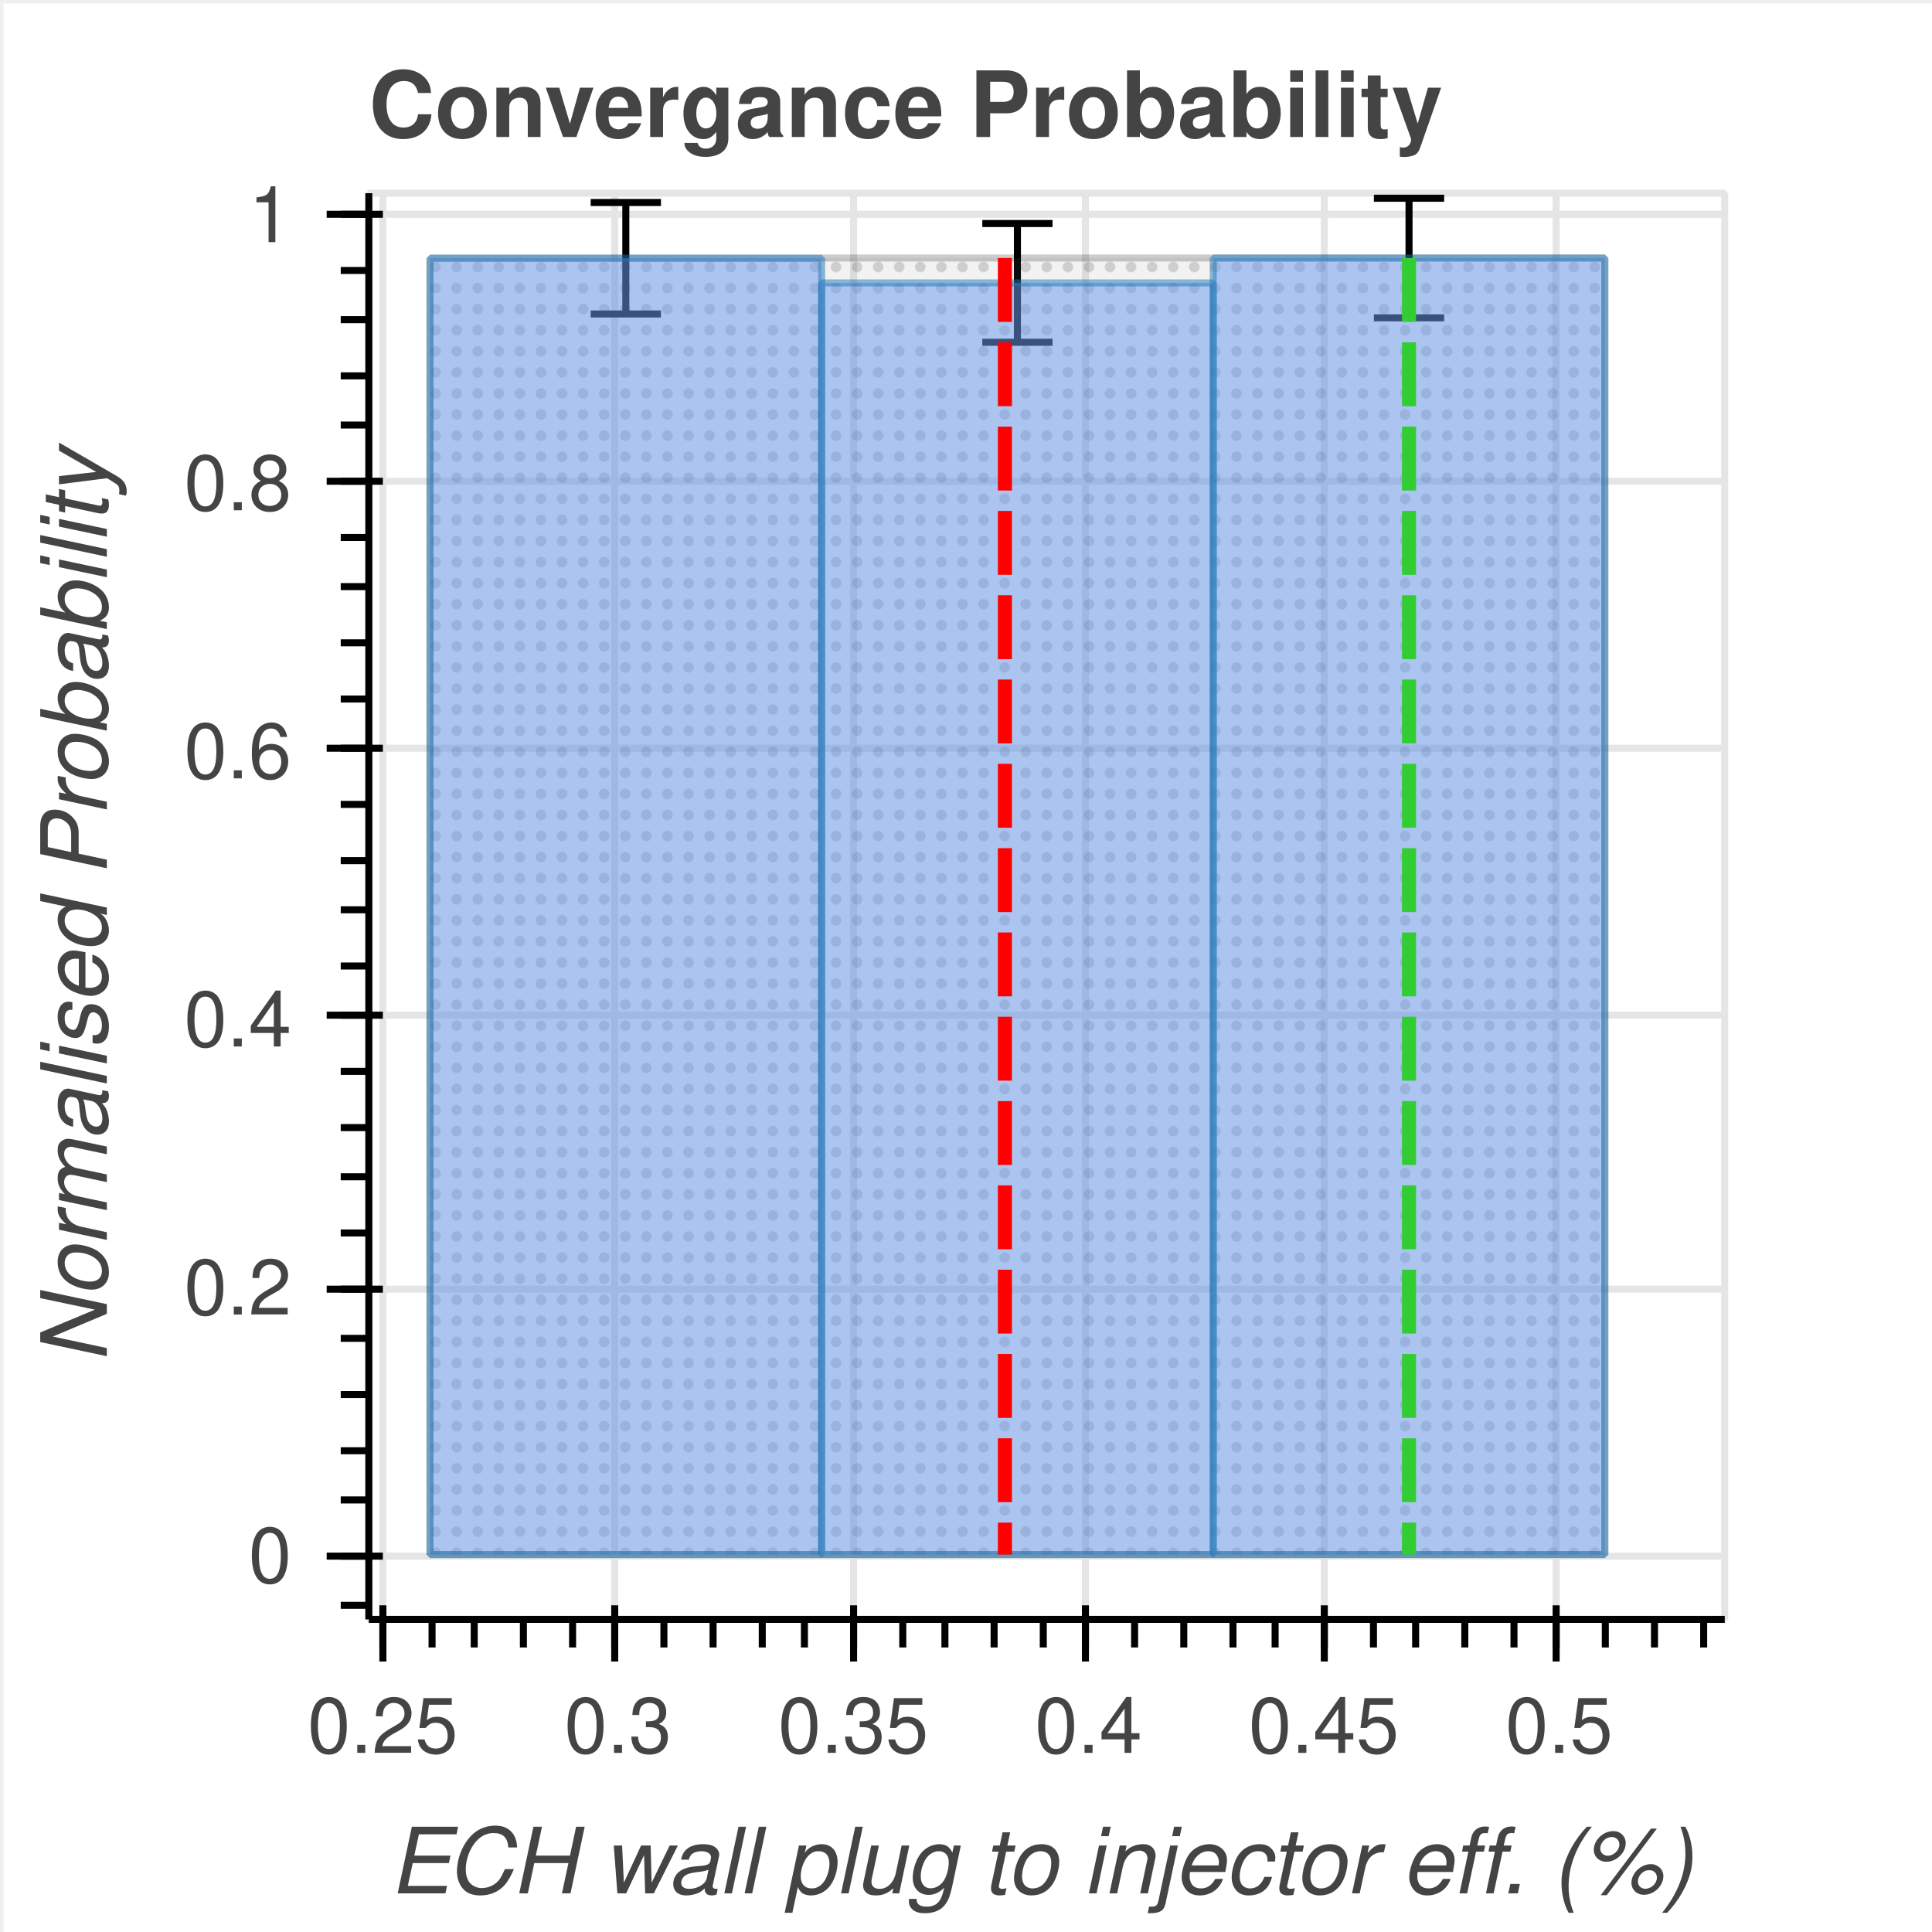
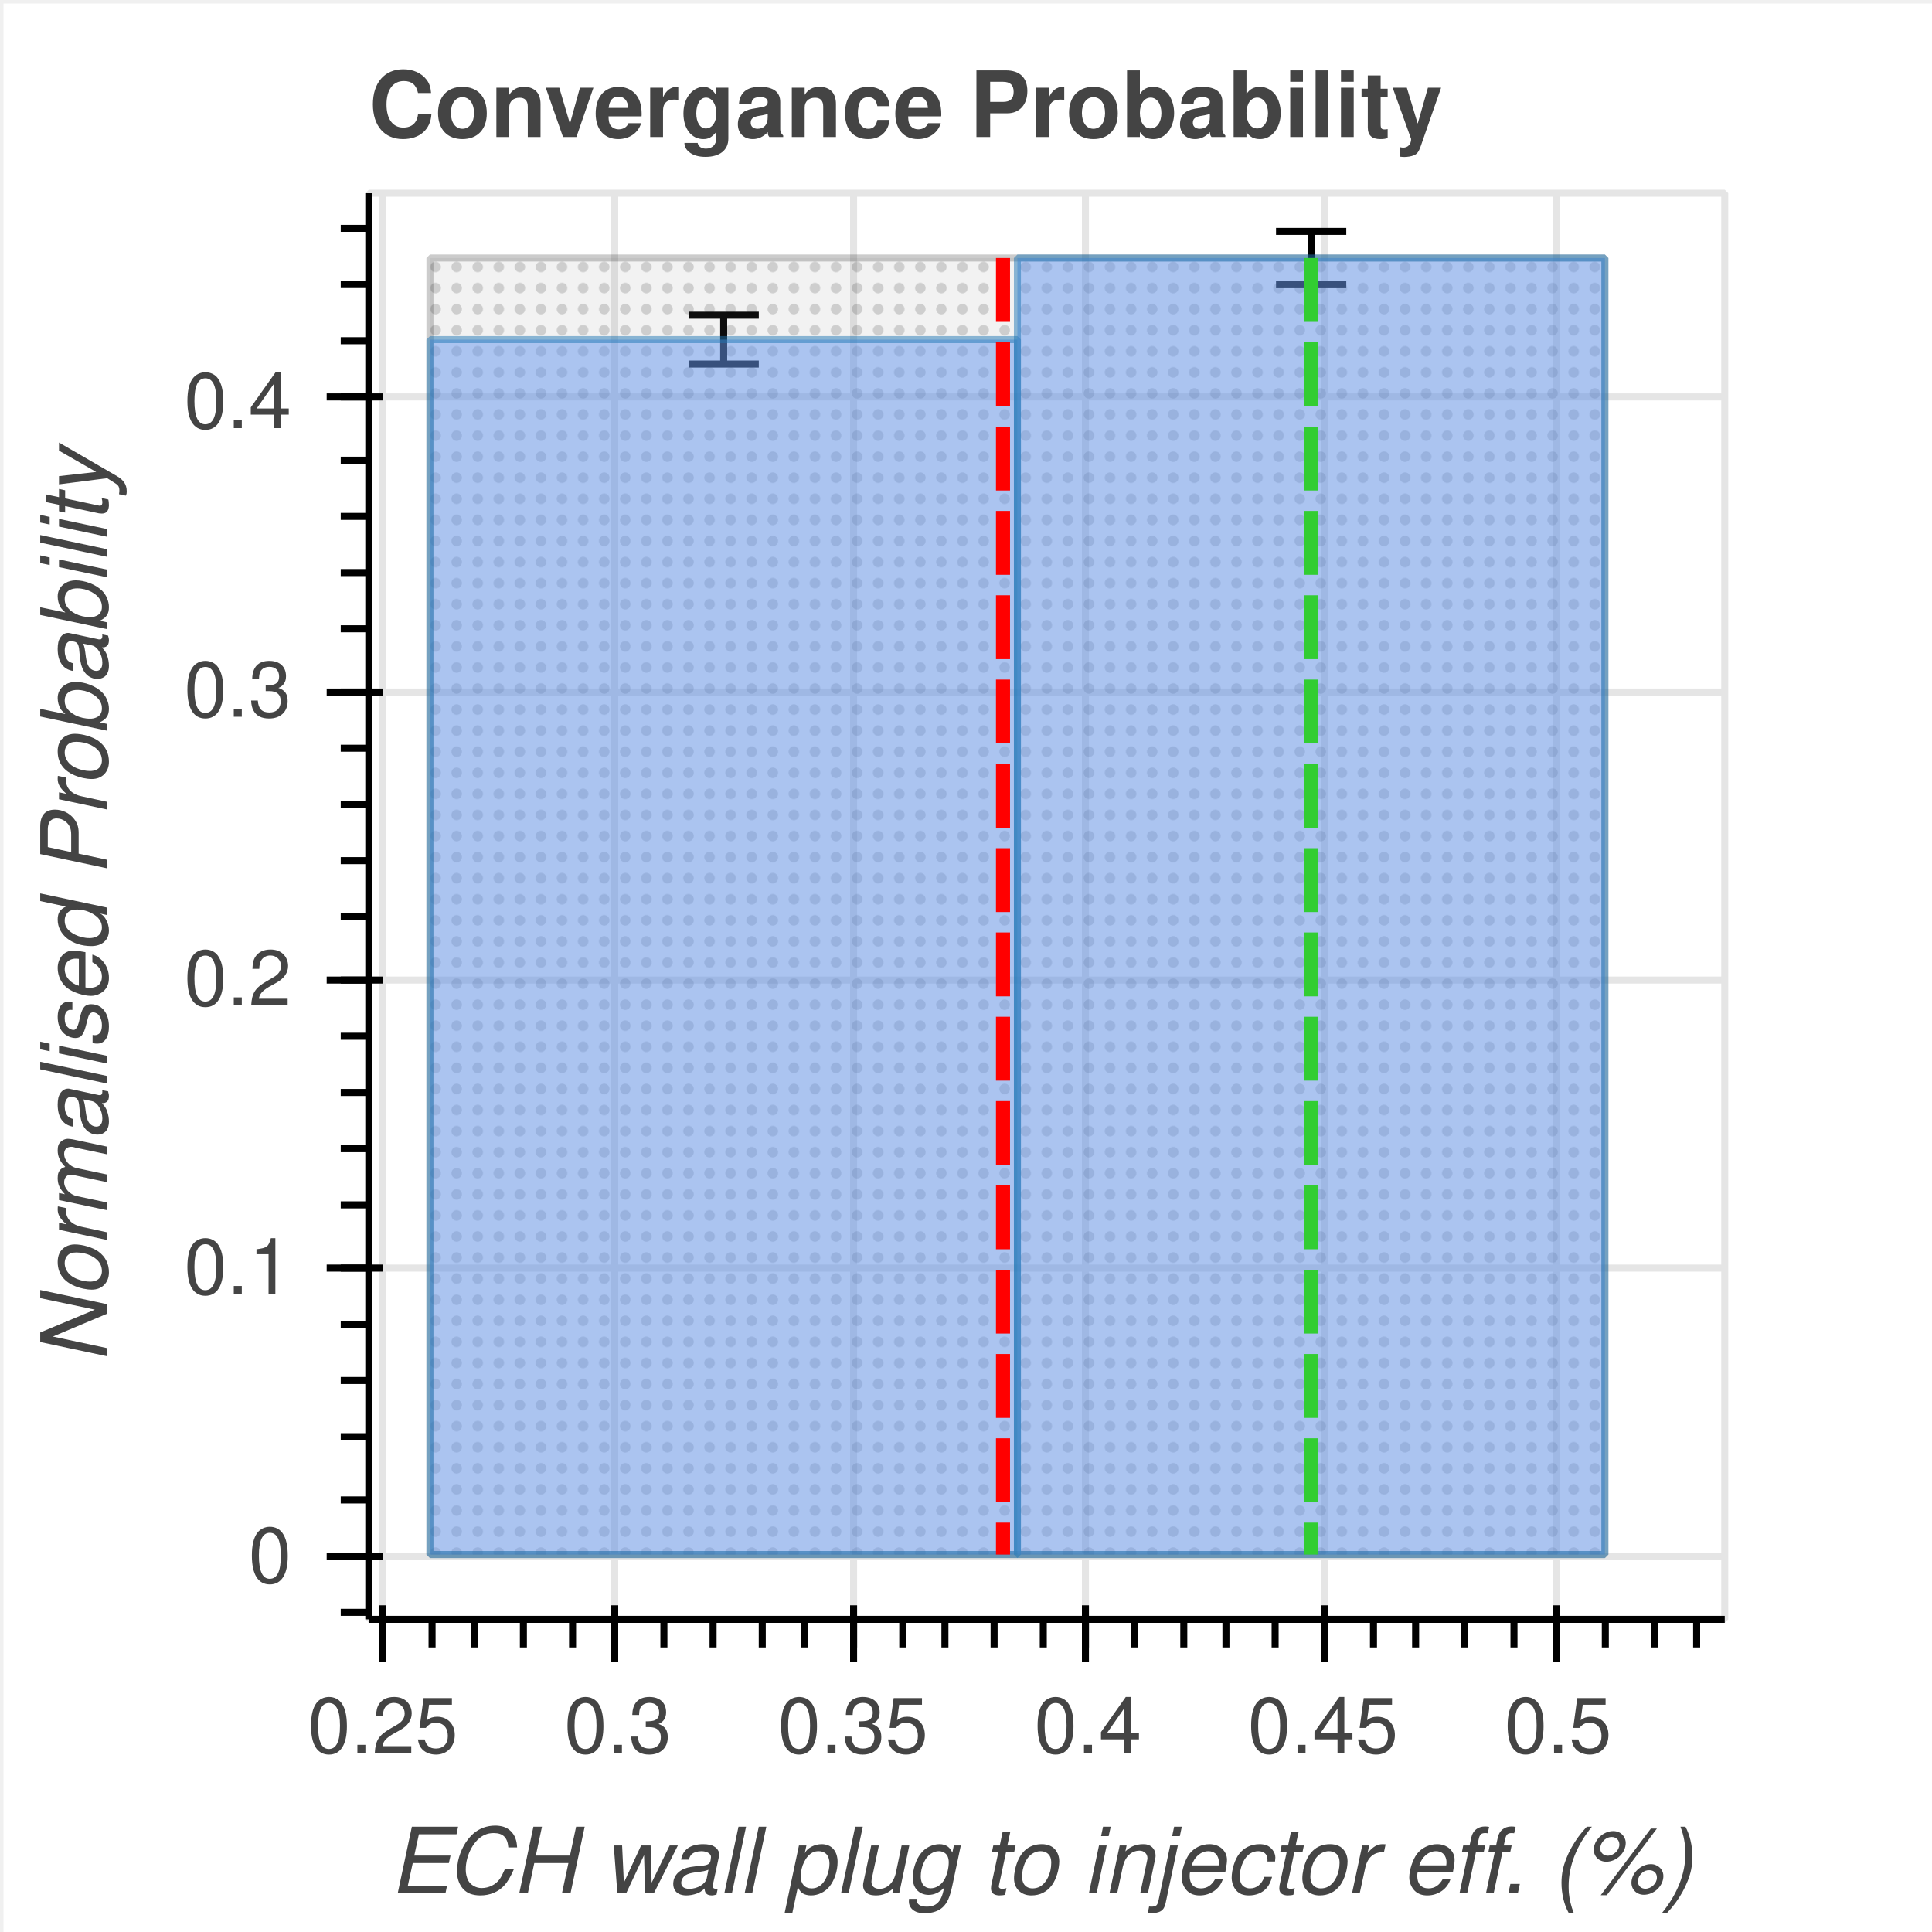
<svg xmlns="http://www.w3.org/2000/svg" version="1.1" width="275" height="275">
  <defs>
-     <clipPath id="fCFVLJTaXsWp">
+     <clipPath id="ouoSWAKzmMvF">
      <path fill="none" stroke="none" d="M 52.5 27.5 L 245.5 27.5 L 245.5 230.5 L 52.5 230.5 L 52.5 27.5 Z" />
    </clipPath>
-     <clipPath id="pqDwMxQJiZSt">
+     <clipPath id="hMycQvsnPeiF">
      <path fill="none" stroke="none" d="M 52.5 27.5 L 245.5 27.5 L 245.5 230.5 L 52.5 230.5 L 52.5 27.5 Z" />
    </clipPath>
-     <clipPath id="pCCFBGqVxBbN">
+     <clipPath id="xJQGfINTMrqn">
      <path fill="none" stroke="none" d="M 52.5 27.5 L 245.5 27.5 L 245.5 230.5 L 52.5 230.5 L 52.5 27.5 Z" />
    </clipPath>
-     <clipPath id="SyPibpCTiffm">
+     <clipPath id="cZlyrkVlDsSD">
      <path fill="none" stroke="none" d="M 52.5 27.5 L 245.5 27.5 L 245.5 230.5 L 52.5 230.5 L 52.5 27.5 Z" />
    </clipPath>
-     <pattern id="nDyVpWrpwVlU" width="3" height="3" patternUnits="userSpaceOnUse">
+     <pattern id="ndQFvNeOTIEo" width="3" height="3" patternUnits="userSpaceOnUse">
      <path fill="rgb(0,0,0)" stroke="none" paint-order="stroke" d="M 2.75 2 A 0.75 0.75 0 0 0 1.25 2 A 0.75 0.75 0 0 0 2.75 2" fill-opacity="0.149" />
    </pattern>
-     <clipPath id="ciJcnDvLXTHx">
+     <clipPath id="iShRXrGpccsa">
      <path fill="none" stroke="none" d="M 52.5 27.5 L 245.5 27.5 L 245.5 230.5 L 52.5 230.5 L 52.5 27.5 Z" />
    </clipPath>
-     <clipPath id="aaKdKZSKHBLZ">
+     <clipPath id="lKTITNnoSgND">
      <path fill="none" stroke="none" d="M 52.5 27.5 L 245.5 27.5 L 245.5 230.5 L 52.5 230.5 L 52.5 27.5 Z" />
    </clipPath>
-     <clipPath id="qAroTkznfGWs">
+     <clipPath id="aRxUxpKmHRvl">
      <path fill="none" stroke="none" d="M 52.5 27.5 L 245.5 27.5 L 245.5 230.5 L 52.5 230.5 L 52.5 27.5 Z" />
    </clipPath>
-     <clipPath id="fEqwRfaMWrlM">
+     <clipPath id="dpTRbwAFOLak">
      <path fill="none" stroke="none" d="M 52.5 27.5 L 245.5 27.5 L 245.5 230.5 L 52.5 230.5 L 52.5 27.5 Z" />
    </clipPath>
  </defs>
  <path fill="rgb(255,255,255)" stroke="none" paint-order="stroke" d="M 0.5 0.5 L 275.5 0.5 L 275.5 275.5 L 0.5 275.5 L 0.5 0.5 Z" fill-opacity="1" />
  <rect fill="#FFFFFF" stroke="none" x="52" y="27" width="193" height="203" transform="matrix(1, 0, 0, 1, 0.5, 0.5)" />
  <path fill="rgb(255,255,255)" stroke="none" paint-order="stroke" d="M 52.5 27.5 L 245.5 27.5 L 245.5 230.5 L 52.5 230.5 L 52.5 27.5 Z" fill-opacity="1" />
  <path fill="none" stroke="rgb(229,229,229)" paint-order="fill" d="M 52.5 27.5 L 245.5 27.5 L 245.5 230.5 L 52.5 230.5 L 52.5 27.5 Z" stroke-opacity="1" stroke-linejoin="bevel" stroke-miterlimit="10" />
-   <path fill="none" stroke="rgb(229,229,229)" paint-order="fill" d="M 54.5 230.5 L 54.5 27.5 M 87.5 230.5 L 87.5 27.5 M 121.5 230.5 L 121.5 27.5 M 154.5 230.5 L 154.5 27.5 M 188.5 230.5 L 188.5 27.5 M 221.5 230.5 L 221.5 27.5" stroke-opacity="1" stroke-linejoin="bevel" stroke-miterlimit="10" clip-path="url(#fCFVLJTaXsWp)" />
-   <path fill="none" stroke="rgb(229,229,229)" paint-order="fill" d="M 52.5 221.5 L 245.5 221.5 M 52.5 183.5 L 245.5 183.5 M 52.5 144.5 L 245.5 144.5 M 52.5 106.5 L 245.5 106.5 M 52.5 68.5 L 245.5 68.5 M 52.5 30.5 L 245.5 30.5" stroke-opacity="1" stroke-linejoin="bevel" stroke-miterlimit="10" clip-path="url(#pqDwMxQJiZSt)" />
-   <path fill="none" stroke="rgb(0,0,0)" paint-order="fill" d="M 89.079 28.824 L 89.079 44.693" stroke-opacity="1" stroke-linejoin="bevel" stroke-miterlimit="10" clip-path="url(#pCCFBGqVxBbN)" />
-   <path fill="none" stroke="rgb(0,0,0)" paint-order="fill" d="M 144.819 31.816 L 144.819 48.72" stroke-opacity="1" stroke-linejoin="bevel" stroke-miterlimit="10" clip-path="url(#pCCFBGqVxBbN)" />
-   <path fill="none" stroke="rgb(0,0,0)" paint-order="fill" d="M 200.56 28.215 L 200.56 45.239" stroke-opacity="1" stroke-linejoin="bevel" stroke-miterlimit="10" clip-path="url(#pCCFBGqVxBbN)" />
-   <path fill="none" stroke="rgb(0,0,0)" paint-order="fill" d="M 84.079 28.824 L 94.079 28.824" stroke-opacity="1" stroke-linejoin="bevel" stroke-miterlimit="10" clip-path="url(#pCCFBGqVxBbN)" />
-   <path fill="none" stroke="rgb(0,0,0)" paint-order="fill" d="M 139.819 31.816 L 149.819 31.816" stroke-opacity="1" stroke-linejoin="bevel" stroke-miterlimit="10" clip-path="url(#pCCFBGqVxBbN)" />
-   <path fill="none" stroke="rgb(0,0,0)" paint-order="fill" d="M 195.56 28.215 L 205.56 28.215" stroke-opacity="1" stroke-linejoin="bevel" stroke-miterlimit="10" clip-path="url(#pCCFBGqVxBbN)" />
-   <path fill="none" stroke="rgb(0,0,0)" paint-order="fill" d="M 94.079 44.693 L 84.079 44.693" stroke-opacity="1" stroke-linejoin="bevel" stroke-miterlimit="10" clip-path="url(#pCCFBGqVxBbN)" />
-   <path fill="none" stroke="rgb(0,0,0)" paint-order="fill" d="M 149.819 48.72 L 139.819 48.72" stroke-opacity="1" stroke-linejoin="bevel" stroke-miterlimit="10" clip-path="url(#pCCFBGqVxBbN)" />
-   <path fill="none" stroke="rgb(0,0,0)" paint-order="fill" d="M 205.56 45.239 L 195.56 45.239" stroke-opacity="1" stroke-linejoin="bevel" stroke-miterlimit="10" clip-path="url(#pCCFBGqVxBbN)" />
-   <path fill="rgb(128,128,128)" stroke="none" paint-order="stroke" d="M 61.208 36.727 L 228.431 36.727 L 228.431 221.273 L 61.208 221.273 L 61.208 36.727 Z" fill-opacity="0.102" clip-path="url(#SyPibpCTiffm)" />
-   <path fill="url(#nDyVpWrpwVlU)" stroke="rgb(0,0,0)" paint-order="fill" d="M 61.208 36.727 L 228.431 36.727 L 228.431 221.273 L 61.208 221.273 L 61.208 36.727 Z" clip-path="url(#SyPibpCTiffm)" stroke-opacity="0.2" stroke-linejoin="bevel" stroke-miterlimit="10" />
-   <path fill="rgb(100,149,237)" stroke="rgb(31,119,180)" paint-order="fill" d="M 61.208 36.759 L 116.949 36.759 L 116.949 221.273 L 61.208 221.273 L 61.208 36.759 Z" fill-opacity="0.502" clip-path="url(#ciJcnDvLXTHx)" stroke-opacity="0.502" stroke-linejoin="bevel" stroke-miterlimit="10" />
-   <path fill="rgb(100,149,237)" stroke="rgb(31,119,180)" paint-order="fill" d="M 116.949 40.268 L 172.69 40.268 L 172.69 221.273 L 116.949 221.273 L 116.949 40.268 Z" fill-opacity="0.502" clip-path="url(#ciJcnDvLXTHx)" stroke-opacity="0.502" stroke-linejoin="bevel" stroke-miterlimit="10" />
-   <path fill="rgb(100,149,237)" stroke="rgb(31,119,180)" paint-order="fill" d="M 172.69 36.727 L 228.431 36.727 L 228.431 221.273 L 172.69 221.273 L 172.69 36.727 Z" fill-opacity="0.502" clip-path="url(#ciJcnDvLXTHx)" stroke-opacity="0.502" stroke-linejoin="bevel" stroke-miterlimit="10" />
+   <path fill="none" stroke="rgb(229,229,229)" paint-order="fill" d="M 54.5 230.5 L 54.5 27.5 M 87.5 230.5 L 87.5 27.5 M 121.5 230.5 L 121.5 27.5 M 154.5 230.5 L 154.5 27.5 M 188.5 230.5 L 188.5 27.5 M 221.5 230.5 L 221.5 27.5" stroke-opacity="1" stroke-linejoin="bevel" stroke-miterlimit="10" clip-path="url(#ouoSWAKzmMvF)" />
+   <path fill="none" stroke="rgb(229,229,229)" paint-order="fill" d="M 52.5 221.5 L 245.5 221.5 M 52.5 180.5 L 245.5 180.5 M 52.5 139.5 L 245.5 139.5 M 52.5 98.5 L 245.5 98.5 M 52.5 56.5 L 245.5 56.5" stroke-opacity="1" stroke-linejoin="bevel" stroke-miterlimit="10" clip-path="url(#hMycQvsnPeiF)" />
+   <path fill="none" stroke="rgb(0,0,0)" paint-order="fill" d="M 103.009 44.866 L 103.009 51.816" stroke-opacity="1" stroke-linejoin="bevel" stroke-miterlimit="10" clip-path="url(#xJQGfINTMrqn)" />
+   <path fill="none" stroke="rgb(0,0,0)" paint-order="fill" d="M 186.629 32.934 L 186.629 40.52" stroke-opacity="1" stroke-linejoin="bevel" stroke-miterlimit="10" clip-path="url(#xJQGfINTMrqn)" />
+   <path fill="none" stroke="rgb(0,0,0)" paint-order="fill" d="M 98.009 44.866 L 108.009 44.866" stroke-opacity="1" stroke-linejoin="bevel" stroke-miterlimit="10" clip-path="url(#xJQGfINTMrqn)" />
+   <path fill="none" stroke="rgb(0,0,0)" paint-order="fill" d="M 181.629 32.934 L 191.629 32.934" stroke-opacity="1" stroke-linejoin="bevel" stroke-miterlimit="10" clip-path="url(#xJQGfINTMrqn)" />
+   <path fill="none" stroke="rgb(0,0,0)" paint-order="fill" d="M 108.009 51.816 L 98.009 51.816" stroke-opacity="1" stroke-linejoin="bevel" stroke-miterlimit="10" clip-path="url(#xJQGfINTMrqn)" />
+   <path fill="none" stroke="rgb(0,0,0)" paint-order="fill" d="M 191.629 40.52 L 181.629 40.52" stroke-opacity="1" stroke-linejoin="bevel" stroke-miterlimit="10" clip-path="url(#xJQGfINTMrqn)" />
+   <path fill="rgb(128,128,128)" stroke="none" paint-order="stroke" d="M 61.199 36.727 L 228.439 36.727 L 228.439 221.273 L 61.199 221.273 L 61.199 36.727 Z" fill-opacity="0.102" clip-path="url(#cZlyrkVlDsSD)" />
+   <path fill="url(#ndQFvNeOTIEo)" stroke="rgb(0,0,0)" paint-order="fill" d="M 61.199 36.727 L 228.439 36.727 L 228.439 221.273 L 61.199 221.273 L 61.199 36.727 Z" clip-path="url(#cZlyrkVlDsSD)" stroke-opacity="0.2" stroke-linejoin="bevel" stroke-miterlimit="10" />
+   <path fill="rgb(100,149,237)" stroke="rgb(31,119,180)" paint-order="fill" d="M 61.199 48.341 L 144.819 48.341 L 144.819 221.273 L 61.199 221.273 L 61.199 48.341 Z" fill-opacity="0.502" clip-path="url(#iShRXrGpccsa)" stroke-opacity="0.502" stroke-linejoin="bevel" stroke-miterlimit="10" />
+   <path fill="rgb(100,149,237)" stroke="rgb(31,119,180)" paint-order="fill" d="M 144.819 36.727 L 228.439 36.727 L 228.439 221.273 L 144.819 221.273 L 144.819 36.727 Z" fill-opacity="0.502" clip-path="url(#iShRXrGpccsa)" stroke-opacity="0.502" stroke-linejoin="bevel" stroke-miterlimit="10" />
  <path fill="none" stroke="rgb(0,0,0)" paint-order="fill" d="M 52.5 230.5 L 245.5 230.5" stroke-opacity="1" stroke-linejoin="bevel" stroke-miterlimit="10" />
  <path fill="none" stroke="rgb(0,0,0)" paint-order="fill" d="M 54.5 236.5 L 54.5 228.5 M 87.5 236.5 L 87.5 228.5 M 121.5 236.5 L 121.5 228.5 M 154.5 236.5 L 154.5 228.5 M 188.5 236.5 L 188.5 228.5 M 221.5 236.5 L 221.5 228.5" stroke-opacity="1" stroke-linejoin="bevel" stroke-miterlimit="10" />
-   <path fill="none" stroke="rgb(0,0,0)" paint-order="fill" d="M 54.5 234.5 L 54.5 230.5 M 61.5 234.5 L 61.5 230.5 M 67.5 234.5 L 67.5 230.5 M 74.5 234.5 L 74.5 230.5 M 81.5 234.5 L 81.5 230.5 M 87.5 234.5 L 87.5 230.5 M 94.5 234.5 L 94.5 230.5 M 101.5 234.5 L 101.5 230.5 M 108.5 234.5 L 108.5 230.5 M 114.5 234.5 L 114.5 230.5 M 121.5 234.5 L 121.5 230.5 M 128.5 234.5 L 128.5 230.5 M 134.5 234.5 L 134.5 230.5 M 141.5 234.5 L 141.5 230.5 M 148.5 234.5 L 148.5 230.5 M 154.5 234.5 L 154.5 230.5 M 161.5 234.5 L 161.5 230.5 M 168.5 234.5 L 168.5 230.5 M 175.5 234.5 L 175.5 230.5 M 181.5 234.5 L 181.5 230.5 M 188.5 234.5 L 188.5 230.5 M 195.5 234.5 L 195.5 230.5 M 201.5 234.5 L 201.5 230.5 M 208.5 234.5 L 208.5 230.5 M 215.5 234.5 L 215.5 230.5 M 221.5 234.5 L 221.5 230.5 M 228.5 234.5 L 228.5 230.5 M 235.5 234.5 L 235.5 230.5 M 242.5 234.5 L 242.5 230.5" stroke-opacity="1" stroke-linejoin="bevel" stroke-miterlimit="10" />
-   <text fill="rgb(68,68,68)" stroke="none" font-family="helvetica" font-size="11px" font-style="normal" font-weight="normal" text-decoration="normal" x="43.281" y="249" text-anchor="start" dominant-baseline="alphabetic" transform="matrix(1, 0, 0, 1, 0.5, 0.5)" fill-opacity="1">0.25</text>
-   <text fill="none" stroke="rgb(0,0,0)" font-family="helvetica" font-size="11px" font-style="normal" font-weight="normal" text-decoration="normal" x="43.281" y="249" text-anchor="start" dominant-baseline="alphabetic" transform="matrix(1, 0, 0, 1, 0.5, 0.5)" stroke-opacity="0" stroke-linejoin="bevel" stroke-miterlimit="10">0.25</text>
-   <text fill="rgb(68,68,68)" stroke="none" font-family="helvetica" font-size="11px" font-style="normal" font-weight="normal" text-decoration="normal" x="79.829" y="249" text-anchor="start" dominant-baseline="alphabetic" transform="matrix(1, 0, 0, 1, 0.5, 0.5)" fill-opacity="1">0.3</text>
-   <text fill="none" stroke="rgb(0,0,0)" font-family="helvetica" font-size="11px" font-style="normal" font-weight="normal" text-decoration="normal" x="79.829" y="249" text-anchor="start" dominant-baseline="alphabetic" transform="matrix(1, 0, 0, 1, 0.5, 0.5)" stroke-opacity="0" stroke-linejoin="bevel" stroke-miterlimit="10">0.3</text>
-   <text fill="rgb(68,68,68)" stroke="none" font-family="helvetica" font-size="11px" font-style="normal" font-weight="normal" text-decoration="normal" x="110.258" y="249" text-anchor="start" dominant-baseline="alphabetic" transform="matrix(1, 0, 0, 1, 0.5, 0.5)" fill-opacity="1">0.35</text>
-   <text fill="none" stroke="rgb(0,0,0)" font-family="helvetica" font-size="11px" font-style="normal" font-weight="normal" text-decoration="normal" x="110.258" y="249" text-anchor="start" dominant-baseline="alphabetic" transform="matrix(1, 0, 0, 1, 0.5, 0.5)" stroke-opacity="0" stroke-linejoin="bevel" stroke-miterlimit="10">0.35</text>
-   <text fill="rgb(68,68,68)" stroke="none" font-family="helvetica" font-size="11px" font-style="normal" font-weight="normal" text-decoration="normal" x="146.806" y="249" text-anchor="start" dominant-baseline="alphabetic" transform="matrix(1, 0, 0, 1, 0.5, 0.5)" fill-opacity="1">0.4</text>
-   <text fill="none" stroke="rgb(0,0,0)" font-family="helvetica" font-size="11px" font-style="normal" font-weight="normal" text-decoration="normal" x="146.806" y="249" text-anchor="start" dominant-baseline="alphabetic" transform="matrix(1, 0, 0, 1, 0.5, 0.5)" stroke-opacity="0" stroke-linejoin="bevel" stroke-miterlimit="10">0.4</text>
-   <text fill="rgb(68,68,68)" stroke="none" font-family="helvetica" font-size="11px" font-style="normal" font-weight="normal" text-decoration="normal" x="177.236" y="249" text-anchor="start" dominant-baseline="alphabetic" transform="matrix(1, 0, 0, 1, 0.5, 0.5)" fill-opacity="1">0.45</text>
-   <text fill="none" stroke="rgb(0,0,0)" font-family="helvetica" font-size="11px" font-style="normal" font-weight="normal" text-decoration="normal" x="177.236" y="249" text-anchor="start" dominant-baseline="alphabetic" transform="matrix(1, 0, 0, 1, 0.5, 0.5)" stroke-opacity="0" stroke-linejoin="bevel" stroke-miterlimit="10">0.45</text>
-   <text fill="rgb(68,68,68)" stroke="none" font-family="helvetica" font-size="11px" font-style="normal" font-weight="normal" text-decoration="normal" x="213.784" y="249" text-anchor="start" dominant-baseline="alphabetic" transform="matrix(1, 0, 0, 1, 0.5, 0.5)" fill-opacity="1">0.5</text>
-   <text fill="none" stroke="rgb(0,0,0)" font-family="helvetica" font-size="11px" font-style="normal" font-weight="normal" text-decoration="normal" x="213.784" y="249" text-anchor="start" dominant-baseline="alphabetic" transform="matrix(1, 0, 0, 1, 0.5, 0.5)" stroke-opacity="0" stroke-linejoin="bevel" stroke-miterlimit="10">0.5</text>
+   <path fill="none" stroke="rgb(0,0,0)" paint-order="fill" d="M 54.5 234.5 L 54.5 230.5 M 61.5 234.5 L 61.5 230.5 M 67.5 234.5 L 67.5 230.5 M 74.5 234.5 L 74.5 230.5 M 81.5 234.5 L 81.5 230.5 M 87.5 234.5 L 87.5 230.5 M 94.5 234.5 L 94.5 230.5 M 101.5 234.5 L 101.5 230.5 M 108.5 234.5 L 108.5 230.5 M 114.5 234.5 L 114.5 230.5 M 121.5 234.5 L 121.5 230.5 M 128.5 234.5 L 128.5 230.5 M 134.5 234.5 L 134.5 230.5 M 141.5 234.5 L 141.5 230.5 M 148.5 234.5 L 148.5 230.5 M 154.5 234.5 L 154.5 230.5 M 161.5 234.5 L 161.5 230.5 M 168.5 234.5 L 168.5 230.5 M 174.5 234.5 L 174.5 230.5 M 181.5 234.5 L 181.5 230.5 M 188.5 234.5 L 188.5 230.5 M 195.5 234.5 L 195.5 230.5 M 201.5 234.5 L 201.5 230.5 M 208.5 234.5 L 208.5 230.5 M 215.5 234.5 L 215.5 230.5 M 221.5 234.5 L 221.5 230.5 M 228.5 234.5 L 228.5 230.5 M 235.5 234.5 L 235.5 230.5 M 241.5 234.5 L 241.5 230.5" stroke-opacity="1" stroke-linejoin="bevel" stroke-miterlimit="10" />
+   <text fill="rgb(68,68,68)" stroke="none" font-family="helvetica" font-size="11px" font-style="normal" font-weight="normal" text-decoration="normal" x="43.299" y="249" text-anchor="start" dominant-baseline="alphabetic" transform="matrix(1, 0, 0, 1, 0.5, 0.5)" fill-opacity="1">0.25</text>
+   <text fill="none" stroke="rgb(0,0,0)" font-family="helvetica" font-size="11px" font-style="normal" font-weight="normal" text-decoration="normal" x="43.299" y="249" text-anchor="start" dominant-baseline="alphabetic" transform="matrix(1, 0, 0, 1, 0.5, 0.5)" stroke-opacity="0" stroke-linejoin="bevel" stroke-miterlimit="10">0.25</text>
+   <text fill="rgb(68,68,68)" stroke="none" font-family="helvetica" font-size="11px" font-style="normal" font-weight="normal" text-decoration="normal" x="79.813" y="249" text-anchor="start" dominant-baseline="alphabetic" transform="matrix(1, 0, 0, 1, 0.5, 0.5)" fill-opacity="1">0.3</text>
+   <text fill="none" stroke="rgb(0,0,0)" font-family="helvetica" font-size="11px" font-style="normal" font-weight="normal" text-decoration="normal" x="79.813" y="249" text-anchor="start" dominant-baseline="alphabetic" transform="matrix(1, 0, 0, 1, 0.5, 0.5)" stroke-opacity="0" stroke-linejoin="bevel" stroke-miterlimit="10">0.3</text>
+   <text fill="rgb(68,68,68)" stroke="none" font-family="helvetica" font-size="11px" font-style="normal" font-weight="normal" text-decoration="normal" x="110.209" y="249" text-anchor="start" dominant-baseline="alphabetic" transform="matrix(1, 0, 0, 1, 0.5, 0.5)" fill-opacity="1">0.35</text>
+   <text fill="none" stroke="rgb(0,0,0)" font-family="helvetica" font-size="11px" font-style="normal" font-weight="normal" text-decoration="normal" x="110.209" y="249" text-anchor="start" dominant-baseline="alphabetic" transform="matrix(1, 0, 0, 1, 0.5, 0.5)" stroke-opacity="0" stroke-linejoin="bevel" stroke-miterlimit="10">0.35</text>
+   <text fill="rgb(68,68,68)" stroke="none" font-family="helvetica" font-size="11px" font-style="normal" font-weight="normal" text-decoration="normal" x="146.723" y="249" text-anchor="start" dominant-baseline="alphabetic" transform="matrix(1, 0, 0, 1, 0.5, 0.5)" fill-opacity="1">0.4</text>
+   <text fill="none" stroke="rgb(0,0,0)" font-family="helvetica" font-size="11px" font-style="normal" font-weight="normal" text-decoration="normal" x="146.723" y="249" text-anchor="start" dominant-baseline="alphabetic" transform="matrix(1, 0, 0, 1, 0.5, 0.5)" stroke-opacity="0" stroke-linejoin="bevel" stroke-miterlimit="10">0.4</text>
+   <text fill="rgb(68,68,68)" stroke="none" font-family="helvetica" font-size="11px" font-style="normal" font-weight="normal" text-decoration="normal" x="177.119" y="249" text-anchor="start" dominant-baseline="alphabetic" transform="matrix(1, 0, 0, 1, 0.5, 0.5)" fill-opacity="1">0.45</text>
+   <text fill="none" stroke="rgb(0,0,0)" font-family="helvetica" font-size="11px" font-style="normal" font-weight="normal" text-decoration="normal" x="177.119" y="249" text-anchor="start" dominant-baseline="alphabetic" transform="matrix(1, 0, 0, 1, 0.5, 0.5)" stroke-opacity="0" stroke-linejoin="bevel" stroke-miterlimit="10">0.45</text>
+   <text fill="rgb(68,68,68)" stroke="none" font-family="helvetica" font-size="11px" font-style="normal" font-weight="normal" text-decoration="normal" x="213.633" y="249" text-anchor="start" dominant-baseline="alphabetic" transform="matrix(1, 0, 0, 1, 0.5, 0.5)" fill-opacity="1">0.5</text>
+   <text fill="none" stroke="rgb(0,0,0)" font-family="helvetica" font-size="11px" font-style="normal" font-weight="normal" text-decoration="normal" x="213.633" y="249" text-anchor="start" dominant-baseline="alphabetic" transform="matrix(1, 0, 0, 1, 0.5, 0.5)" stroke-opacity="0" stroke-linejoin="bevel" stroke-miterlimit="10">0.5</text>
  <text fill="rgb(68,68,68)" stroke="none" font-family="helvetica" font-size="13px" font-style="italic" font-weight="normal" text-decoration="normal" x="54.939" y="269" text-anchor="start" dominant-baseline="alphabetic" transform="matrix(1, 0, 0, 1, 0.5, 0.5)" fill-opacity="1">ECH wall plug to injector eff. (%)</text>
  <text fill="none" stroke="rgb(0,0,0)" font-family="helvetica" font-size="13px" font-style="italic" font-weight="normal" text-decoration="normal" x="54.939" y="269" text-anchor="start" dominant-baseline="alphabetic" transform="matrix(1, 0, 0, 1, 0.5, 0.5)" stroke-opacity="0" stroke-linejoin="bevel" stroke-miterlimit="10">ECH wall plug to injector eff. (%)</text>
  <path fill="none" stroke="rgb(0,0,0)" paint-order="fill" d="M 52.5 230.5 L 52.5 27.5" stroke-opacity="1" stroke-linejoin="bevel" stroke-miterlimit="10" />
-   <path fill="none" stroke="rgb(0,0,0)" paint-order="fill" d="M 46.5 221.5 L 54.5 221.5 M 46.5 183.5 L 54.5 183.5 M 46.5 144.5 L 54.5 144.5 M 46.5 106.5 L 54.5 106.5 M 46.5 68.5 L 54.5 68.5 M 46.5 30.5 L 54.5 30.5" stroke-opacity="1" stroke-linejoin="bevel" stroke-miterlimit="10" />
-   <path fill="none" stroke="rgb(0,0,0)" paint-order="fill" d="M 48.5 228.5 L 52.5 228.5 M 48.5 221.5 L 52.5 221.5 M 48.5 213.5 L 52.5 213.5 M 48.5 206.5 L 52.5 206.5 M 48.5 198.5 L 52.5 198.5 M 48.5 190.5 L 52.5 190.5 M 48.5 183.5 L 52.5 183.5 M 48.5 175.5 L 52.5 175.5 M 48.5 167.5 L 52.5 167.5 M 48.5 160.5 L 52.5 160.5 M 48.5 152.5 L 52.5 152.5 M 48.5 144.5 L 52.5 144.5 M 48.5 137.5 L 52.5 137.5 M 48.5 129.5 L 52.5 129.5 M 48.5 122.5 L 52.5 122.5 M 48.5 114.5 L 52.5 114.5 M 48.5 106.5 L 52.5 106.5 M 48.5 99.5 L 52.5 99.5 M 48.5 91.5 L 52.5 91.5 M 48.5 83.5 L 52.5 83.5 M 48.5 76.5 L 52.5 76.5 M 48.5 68.5 L 52.5 68.5 M 48.5 60.5 L 52.5 60.5 M 48.5 53.5 L 52.5 53.5 M 48.5 45.5 L 52.5 45.5 M 48.5 38.5 L 52.5 38.5 M 48.5 30.5 L 52.5 30.5" stroke-opacity="1" stroke-linejoin="bevel" stroke-miterlimit="10" />
+   <path fill="none" stroke="rgb(0,0,0)" paint-order="fill" d="M 46.5 221.5 L 54.5 221.5 M 46.5 180.5 L 54.5 180.5 M 46.5 139.5 L 54.5 139.5 M 46.5 98.5 L 54.5 98.5 M 46.5 56.5 L 54.5 56.5" stroke-opacity="1" stroke-linejoin="bevel" stroke-miterlimit="10" />
+   <path fill="none" stroke="rgb(0,0,0)" paint-order="fill" d="M 48.5 229.5 L 52.5 229.5 M 48.5 221.5 L 52.5 221.5 M 48.5 213.5 L 52.5 213.5 M 48.5 204.5 L 52.5 204.5 M 48.5 196.5 L 52.5 196.5 M 48.5 188.5 L 52.5 188.5 M 48.5 180.5 L 52.5 180.5 M 48.5 171.5 L 52.5 171.5 M 48.5 163.5 L 52.5 163.5 M 48.5 155.5 L 52.5 155.5 M 48.5 147.5 L 52.5 147.5 M 48.5 139.5 L 52.5 139.5 M 48.5 130.5 L 52.5 130.5 M 48.5 122.5 L 52.5 122.5 M 48.5 114.5 L 52.5 114.5 M 48.5 106.5 L 52.5 106.5 M 48.5 98.5 L 52.5 98.5 M 48.5 89.5 L 52.5 89.5 M 48.5 81.5 L 52.5 81.5 M 48.5 73.5 L 52.5 73.5 M 48.5 65.5 L 52.5 65.5 M 48.5 56.5 L 52.5 56.5 M 48.5 48.5 L 52.5 48.5 M 48.5 40.5 L 52.5 40.5 M 48.5 32.5 L 52.5 32.5" stroke-opacity="1" stroke-linejoin="bevel" stroke-miterlimit="10" />
  <text fill="rgb(68,68,68)" stroke="none" font-family="helvetica" font-size="11px" font-style="normal" font-weight="normal" text-decoration="normal" x="34.882" y="224.773" text-anchor="start" dominant-baseline="alphabetic" transform="matrix(1, 0, 0, 1, 0.5, 0.5)" fill-opacity="1">0</text>
  <text fill="none" stroke="rgb(0,0,0)" font-family="helvetica" font-size="11px" font-style="normal" font-weight="normal" text-decoration="normal" x="34.882" y="224.773" text-anchor="start" dominant-baseline="alphabetic" transform="matrix(1, 0, 0, 1, 0.5, 0.5)" stroke-opacity="0" stroke-linejoin="bevel" stroke-miterlimit="10">0</text>
-   <text fill="rgb(68,68,68)" stroke="none" font-family="helvetica" font-size="11px" font-style="normal" font-weight="normal" text-decoration="normal" x="25.708" y="186.612" text-anchor="start" dominant-baseline="alphabetic" transform="matrix(1, 0, 0, 1, 0.5, 0.5)" fill-opacity="1">0.2</text>
-   <text fill="none" stroke="rgb(0,0,0)" font-family="helvetica" font-size="11px" font-style="normal" font-weight="normal" text-decoration="normal" x="25.708" y="186.612" text-anchor="start" dominant-baseline="alphabetic" transform="matrix(1, 0, 0, 1, 0.5, 0.5)" stroke-opacity="0" stroke-linejoin="bevel" stroke-miterlimit="10">0.2</text>
-   <text fill="rgb(68,68,68)" stroke="none" font-family="helvetica" font-size="11px" font-style="normal" font-weight="normal" text-decoration="normal" x="25.708" y="148.451" text-anchor="start" dominant-baseline="alphabetic" transform="matrix(1, 0, 0, 1, 0.5, 0.5)" fill-opacity="1">0.4</text>
-   <text fill="none" stroke="rgb(0,0,0)" font-family="helvetica" font-size="11px" font-style="normal" font-weight="normal" text-decoration="normal" x="25.708" y="148.451" text-anchor="start" dominant-baseline="alphabetic" transform="matrix(1, 0, 0, 1, 0.5, 0.5)" stroke-opacity="0" stroke-linejoin="bevel" stroke-miterlimit="10">0.4</text>
-   <text fill="rgb(68,68,68)" stroke="none" font-family="helvetica" font-size="11px" font-style="normal" font-weight="normal" text-decoration="normal" x="25.708" y="110.29" text-anchor="start" dominant-baseline="alphabetic" transform="matrix(1, 0, 0, 1, 0.5, 0.5)" fill-opacity="1">0.6</text>
-   <text fill="none" stroke="rgb(0,0,0)" font-family="helvetica" font-size="11px" font-style="normal" font-weight="normal" text-decoration="normal" x="25.708" y="110.29" text-anchor="start" dominant-baseline="alphabetic" transform="matrix(1, 0, 0, 1, 0.5, 0.5)" stroke-opacity="0" stroke-linejoin="bevel" stroke-miterlimit="10">0.6</text>
-   <text fill="rgb(68,68,68)" stroke="none" font-family="helvetica" font-size="11px" font-style="normal" font-weight="normal" text-decoration="normal" x="25.708" y="72.129" text-anchor="start" dominant-baseline="alphabetic" transform="matrix(1, 0, 0, 1, 0.5, 0.5)" fill-opacity="1">0.8</text>
-   <text fill="none" stroke="rgb(0,0,0)" font-family="helvetica" font-size="11px" font-style="normal" font-weight="normal" text-decoration="normal" x="25.708" y="72.129" text-anchor="start" dominant-baseline="alphabetic" transform="matrix(1, 0, 0, 1, 0.5, 0.5)" stroke-opacity="0" stroke-linejoin="bevel" stroke-miterlimit="10">0.8</text>
-   <text fill="rgb(68,68,68)" stroke="none" font-family="helvetica" font-size="11px" font-style="normal" font-weight="normal" text-decoration="normal" x="34.882" y="33.969" text-anchor="start" dominant-baseline="alphabetic" transform="matrix(1, 0, 0, 1, 0.5, 0.5)" fill-opacity="1">1</text>
-   <text fill="none" stroke="rgb(0,0,0)" font-family="helvetica" font-size="11px" font-style="normal" font-weight="normal" text-decoration="normal" x="34.882" y="33.969" text-anchor="start" dominant-baseline="alphabetic" transform="matrix(1, 0, 0, 1, 0.5, 0.5)" stroke-opacity="0" stroke-linejoin="bevel" stroke-miterlimit="10">1</text>
+   <text fill="rgb(68,68,68)" stroke="none" font-family="helvetica" font-size="11px" font-style="normal" font-weight="normal" text-decoration="normal" x="25.708" y="183.69" text-anchor="start" dominant-baseline="alphabetic" transform="matrix(1, 0, 0, 1, 0.5, 0.5)" fill-opacity="1">0.1</text>
+   <text fill="none" stroke="rgb(0,0,0)" font-family="helvetica" font-size="11px" font-style="normal" font-weight="normal" text-decoration="normal" x="25.708" y="183.69" text-anchor="start" dominant-baseline="alphabetic" transform="matrix(1, 0, 0, 1, 0.5, 0.5)" stroke-opacity="0" stroke-linejoin="bevel" stroke-miterlimit="10">0.1</text>
+   <text fill="rgb(68,68,68)" stroke="none" font-family="helvetica" font-size="11px" font-style="normal" font-weight="normal" text-decoration="normal" x="25.708" y="142.607" text-anchor="start" dominant-baseline="alphabetic" transform="matrix(1, 0, 0, 1, 0.5, 0.5)" fill-opacity="1">0.2</text>
+   <text fill="none" stroke="rgb(0,0,0)" font-family="helvetica" font-size="11px" font-style="normal" font-weight="normal" text-decoration="normal" x="25.708" y="142.607" text-anchor="start" dominant-baseline="alphabetic" transform="matrix(1, 0, 0, 1, 0.5, 0.5)" stroke-opacity="0" stroke-linejoin="bevel" stroke-miterlimit="10">0.2</text>
+   <text fill="rgb(68,68,68)" stroke="none" font-family="helvetica" font-size="11px" font-style="normal" font-weight="normal" text-decoration="normal" x="25.708" y="101.524" text-anchor="start" dominant-baseline="alphabetic" transform="matrix(1, 0, 0, 1, 0.5, 0.5)" fill-opacity="1">0.3</text>
+   <text fill="none" stroke="rgb(0,0,0)" font-family="helvetica" font-size="11px" font-style="normal" font-weight="normal" text-decoration="normal" x="25.708" y="101.524" text-anchor="start" dominant-baseline="alphabetic" transform="matrix(1, 0, 0, 1, 0.5, 0.5)" stroke-opacity="0" stroke-linejoin="bevel" stroke-miterlimit="10">0.3</text>
+   <text fill="rgb(68,68,68)" stroke="none" font-family="helvetica" font-size="11px" font-style="normal" font-weight="normal" text-decoration="normal" x="25.708" y="60.441" text-anchor="start" dominant-baseline="alphabetic" transform="matrix(1, 0, 0, 1, 0.5, 0.5)" fill-opacity="1">0.4</text>
+   <text fill="none" stroke="rgb(0,0,0)" font-family="helvetica" font-size="11px" font-style="normal" font-weight="normal" text-decoration="normal" x="25.708" y="60.441" text-anchor="start" dominant-baseline="alphabetic" transform="matrix(1, 0, 0, 1, 0.5, 0.5)" stroke-opacity="0" stroke-linejoin="bevel" stroke-miterlimit="10">0.4</text>
  <text fill="rgb(68,68,68)" stroke="none" font-family="helvetica" font-size="13px" font-style="italic" font-weight="normal" text-decoration="normal" x="-47.317" y="125.5" text-anchor="start" dominant-baseline="alphabetic" transform="matrix(6.123233995736766e-17, -1, 1, 6.123233995736766e-17, -110.2915, 146.7085)" fill-opacity="1">Normalised Probability</text>
  <text fill="none" stroke="rgb(0,0,0)" font-family="helvetica" font-size="13px" font-style="italic" font-weight="normal" text-decoration="normal" x="-47.317" y="125.5" text-anchor="start" dominant-baseline="alphabetic" transform="matrix(6.123233995736766e-17, -1, 1, 6.123233995736766e-17, -110.2915, 146.7085)" stroke-opacity="0" stroke-linejoin="bevel" stroke-miterlimit="10">Normalised Probability</text>
-   <path fill="rgb(255,249,186)" stroke="rgb(255,0,0)" paint-order="fill" d="M 143.037 36.727 L 143.037 36.727 L 143.037 221.273 L 143.037 221.273 L 143.037 36.727 Z" fill-opacity="0.4" clip-path="url(#aaKdKZSKHBLZ)" stroke-opacity="1" stroke-linejoin="bevel" stroke-miterlimit="10" stroke-width="2" stroke-dasharray="6" />
-   <path fill="rgb(255,249,186)" stroke="rgb(50,205,50)" paint-order="fill" d="M 200.56 36.727 L 200.56 36.727 L 200.56 221.273 L 200.56 221.273 L 200.56 36.727 Z" fill-opacity="0.4" clip-path="url(#qAroTkznfGWs)" stroke-opacity="1" stroke-linejoin="bevel" stroke-miterlimit="10" stroke-width="2" stroke-dasharray="6" />
+   <path fill="rgb(255,249,186)" stroke="rgb(255,0,0)" paint-order="fill" d="M 142.767 36.727 L 142.767 36.727 L 142.767 221.273 L 142.767 221.273 L 142.767 36.727 Z" fill-opacity="0.4" clip-path="url(#lKTITNnoSgND)" stroke-opacity="1" stroke-linejoin="bevel" stroke-miterlimit="10" stroke-width="2" stroke-dasharray="6" />
+   <path fill="rgb(255,249,186)" stroke="rgb(50,205,50)" paint-order="fill" d="M 186.629 36.727 L 186.629 36.727 L 186.629 221.273 L 186.629 221.273 L 186.629 36.727 Z" fill-opacity="0.4" clip-path="url(#aRxUxpKmHRvl)" stroke-opacity="1" stroke-linejoin="bevel" stroke-miterlimit="10" stroke-width="2" stroke-dasharray="6" />
  <text fill="rgb(68,68,68)" stroke="none" font-family="helvetica" font-size="13px" font-style="normal" font-weight="bold" text-decoration="normal" x="52" y="19" text-anchor="start" dominant-baseline="alphabetic" transform="matrix(1, 0, 0, 1, 0.5, 0.5)" fill-opacity="1">Convergance Probability</text>
  <text fill="none" stroke="rgb(0,0,0)" font-family="helvetica" font-size="13px" font-style="normal" font-weight="bold" text-decoration="normal" x="52" y="19" text-anchor="start" dominant-baseline="alphabetic" transform="matrix(1, 0, 0, 1, 0.5, 0.5)" stroke-opacity="0" stroke-miterlimit="10" stroke-dasharray="">Convergance Probability</text>
</svg>
